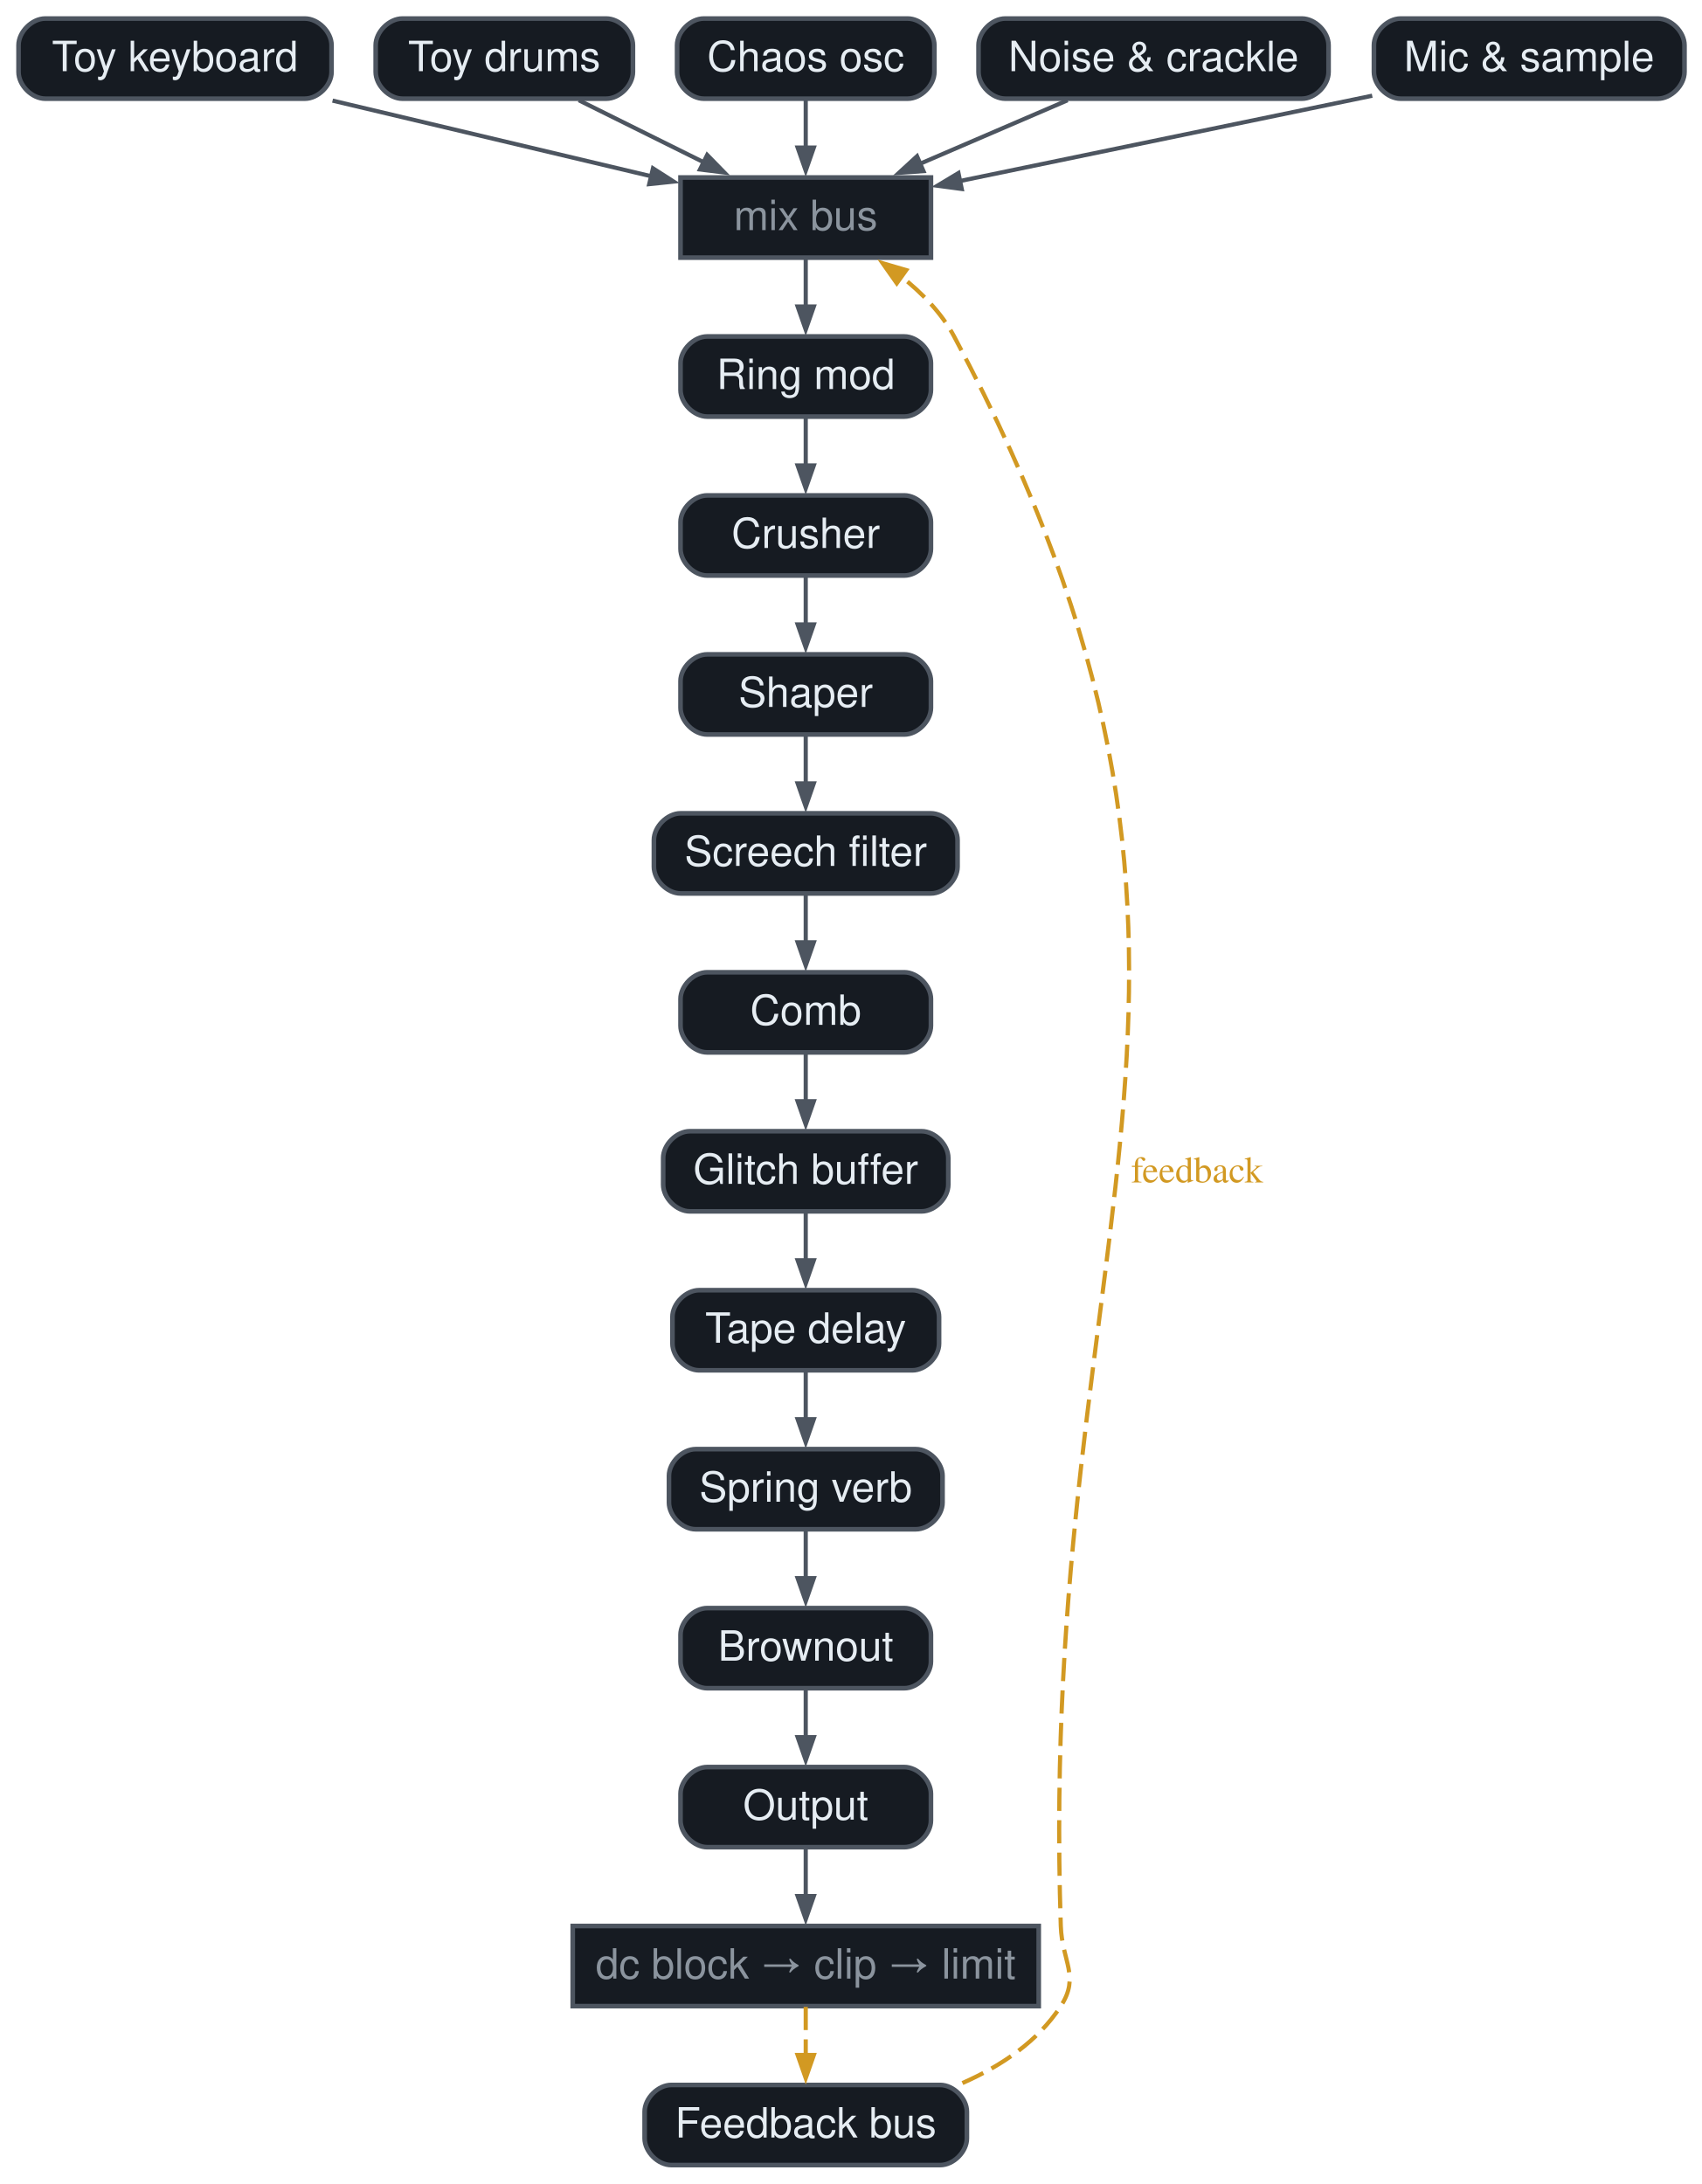
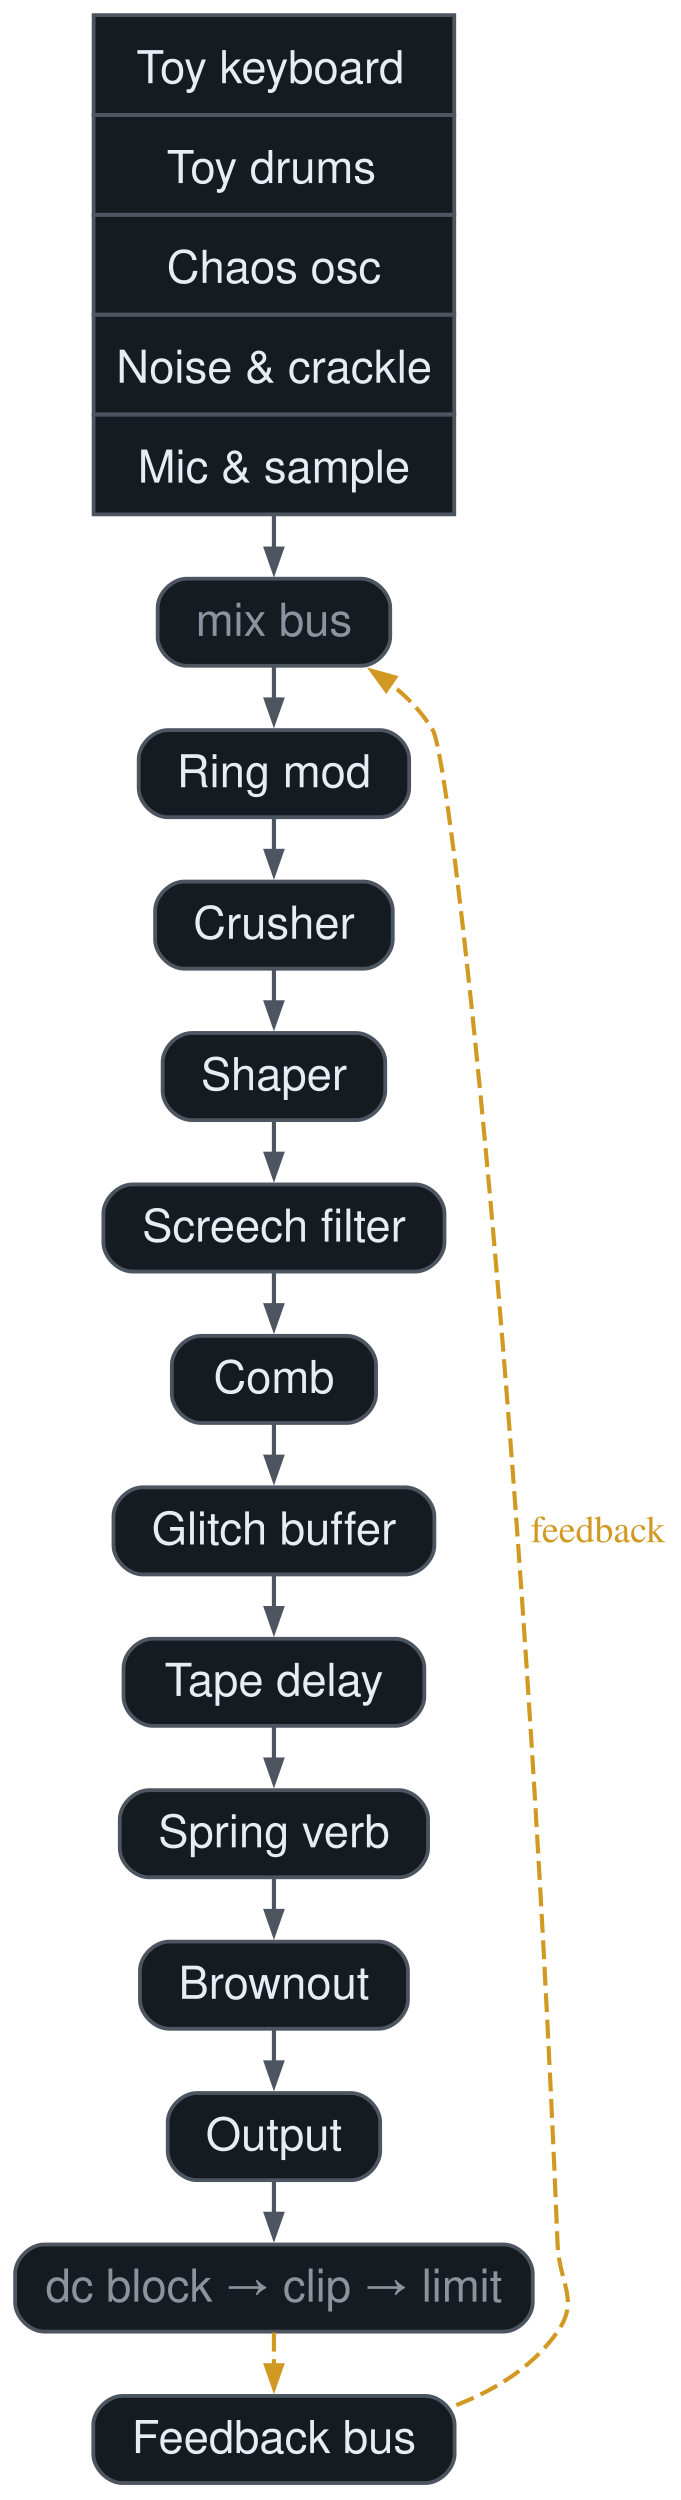
- <svg xmlns="http://www.w3.org/2000/svg" xmlns:xlink="http://www.w3.org/1999/xlink" width="367pt" height="471pt" viewBox="0.00 0.00 367.00 471.00">
-   <g id="graph0" class="graph" transform="scale(1 1) rotate(0) translate(4 466.92)">
+ <svg xmlns="http://www.w3.org/2000/svg" xmlns:xlink="http://www.w3.org/1999/xlink" width="180pt" height="661pt" viewBox="0.00 0.00 180.00 661.00">
+   <g id="graph0" class="graph" transform="scale(1 1) rotate(0) translate(4 656.52)">
    <g id="node1" class="node">
-       <g id="a_node1">
+       <path fill="#161b22" stroke="none" d="M104.11,-652.52C104.11,-652.52 32.75,-652.52 32.75,-652.52 26.75,-652.52 20.75,-646.52 20.75,-640.52 20.75,-640.52 20.75,-532.52 20.75,-532.52 20.75,-526.52 26.75,-520.52 32.75,-520.52 32.75,-520.52 104.11,-520.52 104.11,-520.52 110.11,-520.52 116.11,-526.52 116.11,-532.52 116.11,-532.52 116.11,-640.52 116.11,-640.52 116.11,-646.52 110.11,-652.52 104.11,-652.52" />
+       <polygon fill="#161b22" stroke="none" points="20.75,-520.52 20.75,-652.52 116.11,-652.52 116.11,-520.52 20.75,-520.52" />
+       <g id="a_node1_5">
        <a xlink:href="#group-Toy-keyboard" xlink:title="Toy keyboard">
-           <path fill="#161b22" stroke="#4d5560" d="M61.73,-462.92C61.73,-462.92 5.76,-462.92 5.76,-462.92 2.88,-462.92 0,-460.04 0,-457.16 0,-457.16 0,-451.4 0,-451.4 0,-448.52 2.88,-445.64 5.76,-445.64 5.76,-445.64 61.73,-445.64 61.73,-445.64 64.61,-445.64 67.49,-448.52 67.49,-451.4 67.49,-451.4 67.49,-457.16 67.49,-457.16 67.49,-460.04 64.61,-462.92 61.73,-462.92" />
-           <text xml:space="preserve" text-anchor="middle" x="33.74" y="-451.58" font-family="Helvetica,sans-Serif" font-size="9.00" fill="#e6edf3">Toy keyboard</text>
+           <polygon fill="none" stroke="#4d5560" points="20.75,-626.12 20.75,-652.52 116.11,-652.52 116.11,-626.12 20.75,-626.12" />
+           <text xml:space="preserve" text-anchor="start" x="32.08" y="-634.52" font-family="Helvetica,sans-Serif" font-size="12.00" fill="#e6edf3">Toy keyboard</text>
+         </a>
+       </g>
+       <g id="a_node1_6">
+         <a xlink:href="#group-Toy-drums" xlink:title="Toy drums">
+           <polygon fill="none" stroke="#4d5560" points="20.75,-599.72 20.75,-626.12 116.11,-626.12 116.11,-599.72 20.75,-599.72" />
+           <text xml:space="preserve" text-anchor="start" x="40.09" y="-608.12" font-family="Helvetica,sans-Serif" font-size="12.00" fill="#e6edf3">Toy drums</text>
+         </a>
+       </g>
+       <g id="a_node1_7">
+         <a xlink:href="#group-Chaos-osc" xlink:title="Chaos osc">
+           <polygon fill="none" stroke="#4d5560" points="20.75,-573.32 20.75,-599.72 116.11,-599.72 116.11,-573.32 20.75,-573.32" />
+           <text xml:space="preserve" text-anchor="start" x="40.08" y="-581.72" font-family="Helvetica,sans-Serif" font-size="12.00" fill="#e6edf3">Chaos osc</text>
+         </a>
+       </g>
+       <g id="a_node1_8">
+         <a xlink:href="#group-Noise-crackle" xlink:title="Noise &amp; crackle">
+           <polygon fill="none" stroke="#4d5560" points="20.75,-546.92 20.75,-573.32 116.11,-573.32 116.11,-546.92 20.75,-546.92" />
+           <text xml:space="preserve" text-anchor="start" x="26.75" y="-555.32" font-family="Helvetica,sans-Serif" font-size="12.00" fill="#e6edf3">Noise &amp; crackle</text>
+         </a>
+       </g>
+       <g id="a_node1_9">
+         <a xlink:href="#group-Mic-sample" xlink:title="Mic &amp; sample">
+           <polygon fill="none" stroke="#4d5560" points="20.75,-520.52 20.75,-546.92 116.11,-546.92 116.11,-520.52 20.75,-520.52" />
+           <text xml:space="preserve" text-anchor="start" x="32.42" y="-528.92" font-family="Helvetica,sans-Serif" font-size="12.00" fill="#e6edf3">Mic &amp; sample</text>
        </a>
      </g>
    </g>
-     <g id="node6" class="node">
-       <polygon fill="#161b22" stroke="#4d5560" points="196.74,-428.64 142.74,-428.64 142.74,-411.36 196.74,-411.36 196.74,-428.64" />
-       <text xml:space="preserve" text-anchor="middle" x="169.74" y="-417.3" font-family="Helvetica,sans-Serif" font-size="9.00" fill="#8b949e">mix bus</text>
+     <g id="node2" class="node">
+       <path fill="#161b22" stroke="#4d5560" d="M91.5,-503.52C91.5,-503.52 45.36,-503.52 45.36,-503.52 41.52,-503.52 37.68,-499.68 37.68,-495.84 37.68,-495.84 37.68,-488.16 37.68,-488.16 37.68,-484.32 41.52,-480.48 45.36,-480.48 45.36,-480.48 91.5,-480.48 91.5,-480.48 95.34,-480.48 99.18,-484.32 99.18,-488.16 99.18,-488.16 99.18,-495.84 99.18,-495.84 99.18,-499.68 95.34,-503.52 91.5,-503.52" />
+       <text xml:space="preserve" text-anchor="middle" x="68.43" y="-488.4" font-family="Helvetica,sans-Serif" font-size="12.00" fill="#8b949e">mix bus</text>
    </g>
    <g id="edge1" class="edge">
-       <path fill="none" stroke="#4d5560" stroke-width="0.9" d="M67.71,-445.22C88.76,-440.22 115.68,-433.83 136.58,-428.87" />
-       <polygon fill="#4d5560" stroke="#4d5560" stroke-width="0.9" points="136.8,-430.62 141.26,-427.76 135.99,-427.21 136.8,-430.62" />
+       <path fill="none" stroke="#4d5560" stroke-width="1.1" d="M68.43,-520.76C68.43,-517.44 68.43,-514.27 68.43,-511.34" />
+       <polygon fill="#4d5560" stroke="#4d5560" stroke-width="1.1" points="70.53,-511.46 68.43,-505.46 66.33,-511.46 70.53,-511.46" />
    </g>
-     <g id="node2" class="node">
-       <g id="a_node2">
-         <a xlink:href="#group-Toy-drums" xlink:title="Toy drums">
-           <path fill="#161b22" stroke="#4d5560" d="M126.72,-462.92C126.72,-462.92 82.77,-462.92 82.77,-462.92 79.89,-462.92 77.01,-460.04 77.01,-457.16 77.01,-457.16 77.01,-451.4 77.01,-451.4 77.01,-448.52 79.89,-445.64 82.77,-445.64 82.77,-445.64 126.72,-445.64 126.72,-445.64 129.6,-445.64 132.48,-448.52 132.48,-451.4 132.48,-451.4 132.48,-457.16 132.48,-457.16 132.48,-460.04 129.6,-462.92 126.72,-462.92" />
-           <text xml:space="preserve" text-anchor="middle" x="104.74" y="-451.58" font-family="Helvetica,sans-Serif" font-size="9.00" fill="#e6edf3">Toy drums</text>
+     <g id="node3" class="node">
+       <g id="a_node3">
+         <a xlink:href="#group-Ring-mod" xlink:title="Ring mod">
+           <path fill="#161b22" stroke="#4d5560" d="M96.51,-463.48C96.51,-463.48 40.35,-463.48 40.35,-463.48 36.51,-463.48 32.67,-459.64 32.67,-455.8 32.67,-455.8 32.67,-448.12 32.67,-448.12 32.67,-444.28 36.51,-440.44 40.35,-440.44 40.35,-440.44 96.51,-440.44 96.51,-440.44 100.35,-440.44 104.19,-444.28 104.19,-448.12 104.19,-448.12 104.19,-455.8 104.19,-455.8 104.19,-459.64 100.35,-463.48 96.51,-463.48" />
+           <text xml:space="preserve" text-anchor="middle" x="68.43" y="-448.36" font-family="Helvetica,sans-Serif" font-size="12.00" fill="#e6edf3">Ring mod</text>
        </a>
      </g>
    </g>
    <g id="edge2" class="edge">
-       <path fill="none" stroke="#4d5560" stroke-width="0.9" d="M120.81,-445.3C128.95,-441.26 138.96,-436.29 147.8,-431.9" />
-       <polygon fill="#4d5560" stroke="#4d5560" stroke-width="0.9" points="148.49,-433.51 152.19,-429.72 146.93,-430.37 148.49,-433.51" />
+       <path fill="none" stroke="#4d5560" stroke-width="1.1" d="M68.43,-480.2C68.43,-477.49 68.43,-474.51 68.43,-471.54" />
+       <polygon fill="#4d5560" stroke="#4d5560" stroke-width="1.1" points="70.53,-471.58 68.43,-465.58 66.33,-471.58 70.53,-471.58" />
    </g>
-     <g id="node3" class="node">
-       <g id="a_node3">
-         <a xlink:href="#group-Chaos-osc" xlink:title="Chaos osc">
-           <path fill="#161b22" stroke="#4d5560" d="M191.72,-462.92C191.72,-462.92 147.76,-462.92 147.76,-462.92 144.88,-462.92 142,-460.04 142,-457.16 142,-457.16 142,-451.4 142,-451.4 142,-448.52 144.88,-445.64 147.76,-445.64 147.76,-445.64 191.72,-445.64 191.72,-445.64 194.6,-445.64 197.48,-448.52 197.48,-451.4 197.48,-451.4 197.48,-457.16 197.48,-457.16 197.48,-460.04 194.6,-462.92 191.72,-462.92" />
-           <text xml:space="preserve" text-anchor="middle" x="169.74" y="-451.58" font-family="Helvetica,sans-Serif" font-size="9.00" fill="#e6edf3">Chaos osc</text>
+     <g id="node4" class="node">
+       <g id="a_node4">
+         <a xlink:href="#group-Crusher" xlink:title="Crusher">
+           <path fill="#161b22" stroke="#4d5560" d="M92.17,-423.44C92.17,-423.44 44.69,-423.44 44.69,-423.44 40.85,-423.44 37.01,-419.6 37.01,-415.76 37.01,-415.76 37.01,-408.08 37.01,-408.08 37.01,-404.24 40.85,-400.4 44.69,-400.4 44.69,-400.4 92.17,-400.4 92.17,-400.4 96.01,-400.4 99.85,-404.24 99.85,-408.08 99.85,-408.08 99.85,-415.76 99.85,-415.76 99.85,-419.6 96.01,-423.44 92.17,-423.44" />
+           <text xml:space="preserve" text-anchor="middle" x="68.43" y="-408.32" font-family="Helvetica,sans-Serif" font-size="12.00" fill="#e6edf3">Crusher</text>
        </a>
      </g>
    </g>
    <g id="edge3" class="edge">
-       <path fill="none" stroke="#4d5560" stroke-width="0.9" d="M169.74,-445.47C169.74,-442.29 169.74,-438.53 169.74,-434.92" />
-       <polygon fill="#4d5560" stroke="#4d5560" stroke-width="0.9" points="171.49,-435.1 169.74,-430.1 167.99,-435.1 171.49,-435.1" />
+       <path fill="none" stroke="#4d5560" stroke-width="1.1" d="M68.43,-440.16C68.43,-437.45 68.43,-434.47 68.43,-431.5" />
+       <polygon fill="#4d5560" stroke="#4d5560" stroke-width="1.1" points="70.53,-431.54 68.43,-425.54 66.33,-431.54 70.53,-431.54" />
    </g>
-     <g id="node4" class="node">
-       <g id="a_node4">
-         <a xlink:href="#group-Noise-crackle" xlink:title="Noise &amp; crackle">
-           <path fill="#161b22" stroke="#4d5560" d="M276.72,-462.92C276.72,-462.92 212.76,-462.92 212.76,-462.92 209.88,-462.92 207,-460.04 207,-457.16 207,-457.16 207,-451.4 207,-451.4 207,-448.52 209.88,-445.64 212.76,-445.64 212.76,-445.64 276.72,-445.64 276.72,-445.64 279.6,-445.64 282.48,-448.52 282.48,-451.4 282.48,-451.4 282.48,-457.16 282.48,-457.16 282.48,-460.04 279.6,-462.92 276.72,-462.92" />
-           <text xml:space="preserve" text-anchor="middle" x="244.74" y="-451.58" font-family="Helvetica,sans-Serif" font-size="9.00" fill="#e6edf3">Noise &amp; crackle</text>
+     <g id="node5" class="node">
+       <g id="a_node5">
+         <a xlink:href="#group-Shaper" xlink:title="Shaper">
+           <path fill="#161b22" stroke="#4d5560" d="M90.18,-383.4C90.18,-383.4 46.68,-383.4 46.68,-383.4 42.84,-383.4 39,-379.56 39,-375.72 39,-375.72 39,-368.04 39,-368.04 39,-364.2 42.84,-360.36 46.68,-360.36 46.68,-360.36 90.18,-360.36 90.18,-360.36 94.02,-360.36 97.86,-364.2 97.86,-368.04 97.86,-368.04 97.86,-375.72 97.86,-375.72 97.86,-379.56 94.02,-383.4 90.18,-383.4" />
+           <text xml:space="preserve" text-anchor="middle" x="68.43" y="-368.28" font-family="Helvetica,sans-Serif" font-size="12.00" fill="#e6edf3">Shaper</text>
        </a>
      </g>
    </g>
    <g id="edge4" class="edge">
-       <path fill="none" stroke="#4d5560" stroke-width="0.9" d="M226.2,-445.3C216.54,-441.14 204.6,-436 194.19,-431.52" />
-       <polygon fill="#4d5560" stroke="#4d5560" stroke-width="0.9" points="195.13,-430.02 189.84,-429.65 193.74,-433.23 195.13,-430.02" />
+       <path fill="none" stroke="#4d5560" stroke-width="1.1" d="M68.43,-400.12C68.43,-397.41 68.43,-394.43 68.43,-391.46" />
+       <polygon fill="#4d5560" stroke="#4d5560" stroke-width="1.1" points="70.53,-391.5 68.43,-385.5 66.33,-391.5 70.53,-391.5" />
    </g>
-     <g id="node5" class="node">
-       <g id="a_node5">
-         <a xlink:href="#group-Mic-sample" xlink:title="Mic &amp; sample">
-           <path fill="#161b22" stroke="#4d5560" d="M353.47,-462.92C353.47,-462.92 298.02,-462.92 298.02,-462.92 295.14,-462.92 292.26,-460.04 292.26,-457.16 292.26,-457.16 292.26,-451.4 292.26,-451.4 292.26,-448.52 295.14,-445.64 298.02,-445.64 298.02,-445.64 353.47,-445.64 353.47,-445.64 356.35,-445.64 359.23,-448.52 359.23,-451.4 359.23,-451.4 359.23,-457.16 359.23,-457.16 359.23,-460.04 356.35,-462.92 353.47,-462.92" />
-           <text xml:space="preserve" text-anchor="middle" x="325.74" y="-451.58" font-family="Helvetica,sans-Serif" font-size="9.00" fill="#e6edf3">Mic &amp; sample</text>
+     <g id="node6" class="node">
+       <g id="a_node6">
+         <a xlink:href="#group-Screech-filter" xlink:title="Screech filter">
+           <path fill="#161b22" stroke="#4d5560" d="M105.84,-343.36C105.84,-343.36 31.01,-343.36 31.01,-343.36 27.17,-343.36 23.33,-339.52 23.33,-335.68 23.33,-335.68 23.33,-328 23.33,-328 23.33,-324.16 27.17,-320.32 31.01,-320.32 31.01,-320.32 105.84,-320.32 105.84,-320.32 109.68,-320.32 113.52,-324.16 113.52,-328 113.52,-328 113.52,-335.68 113.52,-335.68 113.52,-339.52 109.68,-343.36 105.84,-343.36" />
+           <text xml:space="preserve" text-anchor="middle" x="68.43" y="-328.24" font-family="Helvetica,sans-Serif" font-size="12.00" fill="#e6edf3">Screech filter</text>
        </a>
      </g>
    </g>
    <g id="edge5" class="edge">
-       <path fill="none" stroke="#4d5560" stroke-width="0.9" d="M291.89,-446.28C265.51,-440.82 229.08,-433.28 202.88,-427.86" />
-       <polygon fill="#4d5560" stroke="#4d5560" stroke-width="0.9" points="203.38,-426.17 198.13,-426.87 202.67,-429.6 203.38,-426.17" />
+       <path fill="none" stroke="#4d5560" stroke-width="1.1" d="M68.43,-360.08C68.43,-357.37 68.43,-354.39 68.43,-351.42" />
+       <polygon fill="#4d5560" stroke="#4d5560" stroke-width="1.1" points="70.53,-351.46 68.43,-345.46 66.33,-351.46 70.53,-351.46" />
    </g>
    <g id="node7" class="node">
      <g id="a_node7">
-         <a xlink:href="#group-Ring-mod" xlink:title="Ring mod">
-           <path fill="#161b22" stroke="#4d5560" d="M190.98,-394.36C190.98,-394.36 148.5,-394.36 148.5,-394.36 145.62,-394.36 142.74,-391.48 142.74,-388.6 142.74,-388.6 142.74,-382.84 142.74,-382.84 142.74,-379.96 145.62,-377.08 148.5,-377.08 148.5,-377.08 190.98,-377.08 190.98,-377.08 193.86,-377.08 196.74,-379.96 196.74,-382.84 196.74,-382.84 196.74,-388.6 196.74,-388.6 196.74,-391.48 193.86,-394.36 190.98,-394.36" />
-           <text xml:space="preserve" text-anchor="middle" x="169.74" y="-383.02" font-family="Helvetica,sans-Serif" font-size="9.00" fill="#e6edf3">Ring mod</text>
+         <a xlink:href="#group-Comb" xlink:title="Comb">
+           <path fill="#161b22" stroke="#4d5560" d="M87.75,-303.32C87.75,-303.32 49.11,-303.32 49.11,-303.32 45.27,-303.32 41.43,-299.48 41.43,-295.64 41.43,-295.64 41.43,-287.96 41.43,-287.96 41.43,-284.12 45.27,-280.28 49.11,-280.28 49.11,-280.28 87.75,-280.28 87.75,-280.28 91.59,-280.28 95.43,-284.12 95.43,-287.96 95.43,-287.96 95.43,-295.64 95.43,-295.64 95.43,-299.48 91.59,-303.32 87.75,-303.32" />
+           <text xml:space="preserve" text-anchor="middle" x="68.43" y="-288.2" font-family="Helvetica,sans-Serif" font-size="12.00" fill="#e6edf3">Comb</text>
        </a>
      </g>
    </g>
    <g id="edge6" class="edge">
-       <path fill="none" stroke="#4d5560" stroke-width="0.9" d="M169.74,-411.19C169.74,-408.01 169.74,-404.25 169.74,-400.64" />
-       <polygon fill="#4d5560" stroke="#4d5560" stroke-width="0.9" points="171.49,-400.82 169.74,-395.82 167.99,-400.82 171.49,-400.82" />
+       <path fill="none" stroke="#4d5560" stroke-width="1.1" d="M68.43,-320.04C68.43,-317.33 68.43,-314.35 68.43,-311.38" />
+       <polygon fill="#4d5560" stroke="#4d5560" stroke-width="1.1" points="70.53,-311.42 68.43,-305.42 66.33,-311.42 70.53,-311.42" />
    </g>
    <g id="node8" class="node">
      <g id="a_node8">
-         <a xlink:href="#group-Crusher" xlink:title="Crusher">
-           <path fill="#161b22" stroke="#4d5560" d="M190.98,-360.08C190.98,-360.08 148.5,-360.08 148.5,-360.08 145.62,-360.08 142.74,-357.2 142.74,-354.32 142.74,-354.32 142.74,-348.56 142.74,-348.56 142.74,-345.68 145.62,-342.8 148.5,-342.8 148.5,-342.8 190.98,-342.8 190.98,-342.8 193.86,-342.8 196.74,-345.68 196.74,-348.56 196.74,-348.56 196.74,-354.32 196.74,-354.32 196.74,-357.2 193.86,-360.08 190.98,-360.08" />
-           <text xml:space="preserve" text-anchor="middle" x="169.74" y="-348.74" font-family="Helvetica,sans-Serif" font-size="9.00" fill="#e6edf3">Crusher</text>
+         <a xlink:href="#group-Glitch-buffer" xlink:title="Glitch buffer">
+           <path fill="#161b22" stroke="#4d5560" d="M103.17,-263.28C103.17,-263.28 33.68,-263.28 33.68,-263.28 29.84,-263.28 26,-259.44 26,-255.6 26,-255.6 26,-247.92 26,-247.92 26,-244.08 29.84,-240.24 33.68,-240.24 33.68,-240.24 103.17,-240.24 103.17,-240.24 107.01,-240.24 110.85,-244.08 110.85,-247.92 110.85,-247.92 110.85,-255.6 110.85,-255.6 110.85,-259.44 107.01,-263.28 103.17,-263.28" />
+           <text xml:space="preserve" text-anchor="middle" x="68.43" y="-248.16" font-family="Helvetica,sans-Serif" font-size="12.00" fill="#e6edf3">Glitch buffer</text>
        </a>
      </g>
    </g>
    <g id="edge7" class="edge">
-       <path fill="none" stroke="#4d5560" stroke-width="0.9" d="M169.74,-376.91C169.74,-373.73 169.74,-369.97 169.74,-366.36" />
-       <polygon fill="#4d5560" stroke="#4d5560" stroke-width="0.9" points="171.49,-366.54 169.74,-361.54 167.99,-366.54 171.49,-366.54" />
+       <path fill="none" stroke="#4d5560" stroke-width="1.1" d="M68.43,-280C68.43,-277.29 68.43,-274.31 68.43,-271.34" />
+       <polygon fill="#4d5560" stroke="#4d5560" stroke-width="1.1" points="70.53,-271.38 68.43,-265.38 66.33,-271.38 70.53,-271.38" />
    </g>
    <g id="node9" class="node">
      <g id="a_node9">
-         <a xlink:href="#group-Shaper" xlink:title="Shaper">
-           <path fill="#161b22" stroke="#4d5560" d="M190.98,-325.8C190.98,-325.8 148.5,-325.8 148.5,-325.8 145.62,-325.8 142.74,-322.92 142.74,-320.04 142.74,-320.04 142.74,-314.28 142.74,-314.28 142.74,-311.4 145.62,-308.52 148.5,-308.52 148.5,-308.52 190.98,-308.52 190.98,-308.52 193.86,-308.52 196.74,-311.4 196.74,-314.28 196.74,-314.28 196.74,-320.04 196.74,-320.04 196.74,-322.92 193.86,-325.8 190.98,-325.8" />
-           <text xml:space="preserve" text-anchor="middle" x="169.74" y="-314.46" font-family="Helvetica,sans-Serif" font-size="9.00" fill="#e6edf3">Shaper</text>
+         <a xlink:href="#group-Tape-delay" xlink:title="Tape delay">
+           <path fill="#161b22" stroke="#4d5560" d="M100.51,-223.24C100.51,-223.24 36.34,-223.24 36.34,-223.24 32.5,-223.24 28.66,-219.4 28.66,-215.56 28.66,-215.56 28.66,-207.88 28.66,-207.88 28.66,-204.04 32.5,-200.2 36.34,-200.2 36.34,-200.2 100.51,-200.2 100.51,-200.2 104.35,-200.2 108.19,-204.04 108.19,-207.88 108.19,-207.88 108.19,-215.56 108.19,-215.56 108.19,-219.4 104.35,-223.24 100.51,-223.24" />
+           <text xml:space="preserve" text-anchor="middle" x="68.43" y="-208.12" font-family="Helvetica,sans-Serif" font-size="12.00" fill="#e6edf3">Tape delay</text>
        </a>
      </g>
    </g>
    <g id="edge8" class="edge">
-       <path fill="none" stroke="#4d5560" stroke-width="0.9" d="M169.74,-342.63C169.74,-339.45 169.74,-335.69 169.74,-332.08" />
-       <polygon fill="#4d5560" stroke="#4d5560" stroke-width="0.9" points="171.49,-332.26 169.74,-327.26 167.99,-332.26 171.49,-332.26" />
+       <path fill="none" stroke="#4d5560" stroke-width="1.1" d="M68.43,-239.96C68.43,-237.25 68.43,-234.27 68.43,-231.3" />
+       <polygon fill="#4d5560" stroke="#4d5560" stroke-width="1.1" points="70.53,-231.34 68.43,-225.34 66.33,-231.34 70.53,-231.34" />
    </g>
    <g id="node10" class="node">
      <g id="a_node10">
-         <a xlink:href="#group-Screech-filter" xlink:title="Screech filter">
-           <path fill="#161b22" stroke="#4d5560" d="M196.72,-291.52C196.72,-291.52 142.76,-291.52 142.76,-291.52 139.88,-291.52 137,-288.64 137,-285.76 137,-285.76 137,-280 137,-280 137,-277.12 139.88,-274.24 142.76,-274.24 142.76,-274.24 196.72,-274.24 196.72,-274.24 199.6,-274.24 202.48,-277.12 202.48,-280 202.48,-280 202.48,-285.76 202.48,-285.76 202.48,-288.64 199.6,-291.52 196.72,-291.52" />
-           <text xml:space="preserve" text-anchor="middle" x="169.74" y="-280.18" font-family="Helvetica,sans-Serif" font-size="9.00" fill="#e6edf3">Screech filter</text>
+         <a xlink:href="#group-Spring-verb" xlink:title="Spring verb">
+           <path fill="#161b22" stroke="#4d5560" d="M101.51,-183.2C101.51,-183.2 35.35,-183.2 35.35,-183.2 31.51,-183.2 27.67,-179.36 27.67,-175.52 27.67,-175.52 27.67,-167.84 27.67,-167.84 27.67,-164 31.51,-160.16 35.35,-160.16 35.35,-160.16 101.51,-160.16 101.51,-160.16 105.35,-160.16 109.19,-164 109.19,-167.84 109.19,-167.84 109.19,-175.52 109.19,-175.52 109.19,-179.36 105.35,-183.2 101.51,-183.2" />
+           <text xml:space="preserve" text-anchor="middle" x="68.43" y="-168.08" font-family="Helvetica,sans-Serif" font-size="12.00" fill="#e6edf3">Spring verb</text>
        </a>
      </g>
    </g>
    <g id="edge9" class="edge">
-       <path fill="none" stroke="#4d5560" stroke-width="0.9" d="M169.74,-308.35C169.74,-305.17 169.74,-301.41 169.74,-297.8" />
-       <polygon fill="#4d5560" stroke="#4d5560" stroke-width="0.9" points="171.49,-297.98 169.74,-292.98 167.99,-297.98 171.49,-297.98" />
+       <path fill="none" stroke="#4d5560" stroke-width="1.1" d="M68.43,-199.92C68.43,-197.21 68.43,-194.23 68.43,-191.26" />
+       <polygon fill="#4d5560" stroke="#4d5560" stroke-width="1.1" points="70.53,-191.3 68.43,-185.3 66.33,-191.3 70.53,-191.3" />
    </g>
    <g id="node11" class="node">
      <g id="a_node11">
-         <a xlink:href="#group-Comb" xlink:title="Comb">
-           <path fill="#161b22" stroke="#4d5560" d="M190.98,-257.24C190.98,-257.24 148.5,-257.24 148.5,-257.24 145.62,-257.24 142.74,-254.36 142.74,-251.48 142.74,-251.48 142.74,-245.72 142.74,-245.72 142.74,-242.84 145.62,-239.96 148.5,-239.96 148.5,-239.96 190.98,-239.96 190.98,-239.96 193.86,-239.96 196.74,-242.84 196.74,-245.72 196.74,-245.72 196.74,-251.48 196.74,-251.48 196.74,-254.36 193.86,-257.24 190.98,-257.24" />
-           <text xml:space="preserve" text-anchor="middle" x="169.74" y="-245.9" font-family="Helvetica,sans-Serif" font-size="9.00" fill="#e6edf3">Comb</text>
+         <a xlink:href="#group-Brownout" xlink:title="Brownout">
+           <path fill="#161b22" stroke="#4d5560" d="M96.18,-143.16C96.18,-143.16 40.68,-143.16 40.68,-143.16 36.84,-143.16 33,-139.32 33,-135.48 33,-135.48 33,-127.8 33,-127.8 33,-123.96 36.84,-120.12 40.68,-120.12 40.68,-120.12 96.18,-120.12 96.18,-120.12 100.02,-120.12 103.86,-123.96 103.86,-127.8 103.86,-127.8 103.86,-135.48 103.86,-135.48 103.86,-139.32 100.02,-143.16 96.18,-143.16" />
+           <text xml:space="preserve" text-anchor="middle" x="68.43" y="-128.04" font-family="Helvetica,sans-Serif" font-size="12.00" fill="#e6edf3">Brownout</text>
        </a>
      </g>
    </g>
    <g id="edge10" class="edge">
-       <path fill="none" stroke="#4d5560" stroke-width="0.9" d="M169.74,-274.07C169.74,-270.89 169.74,-267.13 169.74,-263.52" />
-       <polygon fill="#4d5560" stroke="#4d5560" stroke-width="0.9" points="171.49,-263.7 169.74,-258.7 167.99,-263.7 171.49,-263.7" />
+       <path fill="none" stroke="#4d5560" stroke-width="1.1" d="M68.43,-159.88C68.43,-157.17 68.43,-154.19 68.43,-151.22" />
+       <polygon fill="#4d5560" stroke="#4d5560" stroke-width="1.1" points="70.53,-151.26 68.43,-145.26 66.33,-151.26 70.53,-151.26" />
    </g>
    <g id="node12" class="node">
      <g id="a_node12">
-         <a xlink:href="#group-Glitch-buffer" xlink:title="Glitch buffer">
-           <path fill="#161b22" stroke="#4d5560" d="M194.72,-222.96C194.72,-222.96 144.76,-222.96 144.76,-222.96 141.88,-222.96 139,-220.08 139,-217.2 139,-217.2 139,-211.44 139,-211.44 139,-208.56 141.88,-205.68 144.76,-205.68 144.76,-205.68 194.72,-205.68 194.72,-205.68 197.6,-205.68 200.48,-208.56 200.48,-211.44 200.48,-211.44 200.48,-217.2 200.48,-217.2 200.48,-220.08 197.6,-222.96 194.72,-222.96" />
-           <text xml:space="preserve" text-anchor="middle" x="169.74" y="-211.62" font-family="Helvetica,sans-Serif" font-size="9.00" fill="#e6edf3">Glitch buffer</text>
+         <a xlink:href="#group-Output" xlink:title="Output">
+           <path fill="#161b22" stroke="#4d5560" d="M88.84,-103.12C88.84,-103.12 48.02,-103.12 48.02,-103.12 44.18,-103.12 40.34,-99.28 40.34,-95.44 40.34,-95.44 40.34,-87.76 40.34,-87.76 40.34,-83.92 44.18,-80.08 48.02,-80.08 48.02,-80.08 88.84,-80.08 88.84,-80.08 92.68,-80.08 96.52,-83.92 96.52,-87.76 96.52,-87.76 96.52,-95.44 96.52,-95.44 96.52,-99.28 92.68,-103.12 88.84,-103.12" />
+           <text xml:space="preserve" text-anchor="middle" x="68.43" y="-88" font-family="Helvetica,sans-Serif" font-size="12.00" fill="#e6edf3">Output</text>
        </a>
      </g>
    </g>
    <g id="edge11" class="edge">
-       <path fill="none" stroke="#4d5560" stroke-width="0.9" d="M169.74,-239.79C169.74,-236.61 169.74,-232.85 169.74,-229.24" />
-       <polygon fill="#4d5560" stroke="#4d5560" stroke-width="0.9" points="171.49,-229.42 169.74,-224.42 167.99,-229.42 171.49,-229.42" />
+       <path fill="none" stroke="#4d5560" stroke-width="1.1" d="M68.43,-119.84C68.43,-117.13 68.43,-114.15 68.43,-111.18" />
+       <polygon fill="#4d5560" stroke="#4d5560" stroke-width="1.1" points="70.53,-111.22 68.43,-105.22 66.33,-111.22 70.53,-111.22" />
    </g>
    <g id="node13" class="node">
-       <g id="a_node13">
-         <a xlink:href="#group-Tape-delay" xlink:title="Tape delay">
-           <path fill="#161b22" stroke="#4d5560" d="M192.73,-188.68C192.73,-188.68 146.76,-188.68 146.76,-188.68 143.88,-188.68 141,-185.8 141,-182.92 141,-182.92 141,-177.16 141,-177.16 141,-174.28 143.88,-171.4 146.76,-171.4 146.76,-171.4 192.73,-171.4 192.73,-171.4 195.61,-171.4 198.49,-174.28 198.49,-177.16 198.49,-177.16 198.49,-182.92 198.49,-182.92 198.49,-185.8 195.61,-188.68 192.73,-188.68" />
-           <text xml:space="preserve" text-anchor="middle" x="169.74" y="-177.34" font-family="Helvetica,sans-Serif" font-size="9.00" fill="#e6edf3">Tape delay</text>
-         </a>
-       </g>
+       <path fill="#161b22" stroke="#4d5560" d="M129.18,-63.08C129.18,-63.08 7.68,-63.08 7.68,-63.08 3.84,-63.08 0,-59.24 0,-55.4 0,-55.4 0,-47.72 0,-47.72 0,-43.88 3.84,-40.04 7.68,-40.04 7.68,-40.04 129.18,-40.04 129.18,-40.04 133.02,-40.04 136.86,-43.88 136.86,-47.72 136.86,-47.72 136.86,-55.4 136.86,-55.4 136.86,-59.24 133.02,-63.08 129.18,-63.08" />
+       <text xml:space="preserve" text-anchor="middle" x="68.43" y="-47.96" font-family="Helvetica,sans-Serif" font-size="12.00" fill="#8b949e">dc block → clip → limit</text>
    </g>
    <g id="edge12" class="edge">
-       <path fill="none" stroke="#4d5560" stroke-width="0.9" d="M169.74,-205.51C169.74,-202.33 169.74,-198.57 169.74,-194.96" />
-       <polygon fill="#4d5560" stroke="#4d5560" stroke-width="0.9" points="171.49,-195.14 169.74,-190.14 167.99,-195.14 171.49,-195.14" />
+       <path fill="none" stroke="#4d5560" stroke-width="1.1" d="M68.43,-79.8C68.43,-77.09 68.43,-74.11 68.43,-71.14" />
+       <polygon fill="#4d5560" stroke="#4d5560" stroke-width="1.1" points="70.53,-71.18 68.43,-65.18 66.33,-71.18 70.53,-71.18" />
    </g>
    <g id="node14" class="node">
      <g id="a_node14">
-         <a xlink:href="#group-Spring-verb" xlink:title="Spring verb">
-           <path fill="#161b22" stroke="#4d5560" d="M193.48,-154.4C193.48,-154.4 146.01,-154.4 146.01,-154.4 143.13,-154.4 140.25,-151.52 140.25,-148.64 140.25,-148.64 140.25,-142.88 140.25,-142.88 140.25,-140 143.13,-137.12 146.01,-137.12 146.01,-137.12 193.48,-137.12 193.48,-137.12 196.36,-137.12 199.24,-140 199.24,-142.88 199.24,-142.88 199.24,-148.64 199.24,-148.64 199.24,-151.52 196.36,-154.4 193.48,-154.4" />
-           <text xml:space="preserve" text-anchor="middle" x="169.74" y="-143.06" font-family="Helvetica,sans-Serif" font-size="9.00" fill="#e6edf3">Spring verb</text>
+         <a xlink:href="#group-Feedback-bus" xlink:title="Feedback bus">
+           <path fill="#161b22" stroke="#4d5560" d="M108.52,-23.04C108.52,-23.04 28.34,-23.04 28.34,-23.04 24.5,-23.04 20.66,-19.2 20.66,-15.36 20.66,-15.36 20.66,-7.68 20.66,-7.68 20.66,-3.84 24.5,0 28.34,0 28.34,0 108.52,0 108.52,0 112.36,0 116.2,-3.84 116.2,-7.68 116.2,-7.68 116.2,-15.36 116.2,-15.36 116.2,-19.2 112.36,-23.04 108.52,-23.04" />
+           <text xml:space="preserve" text-anchor="middle" x="68.43" y="-7.92" font-family="Helvetica,sans-Serif" font-size="12.00" fill="#e6edf3">Feedback bus</text>
        </a>
      </g>
    </g>
    <g id="edge13" class="edge">
-       <path fill="none" stroke="#4d5560" stroke-width="0.9" d="M169.74,-171.23C169.74,-168.05 169.74,-164.29 169.74,-160.68" />
-       <polygon fill="#4d5560" stroke="#4d5560" stroke-width="0.9" points="171.49,-160.86 169.74,-155.86 167.99,-160.86 171.49,-160.86" />
-     </g>
-     <g id="node15" class="node">
-       <g id="a_node15">
-         <a xlink:href="#group-Brownout" xlink:title="Brownout">
-           <path fill="#161b22" stroke="#4d5560" d="M190.98,-120.12C190.98,-120.12 148.5,-120.12 148.5,-120.12 145.62,-120.12 142.74,-117.24 142.74,-114.36 142.74,-114.36 142.74,-108.6 142.74,-108.6 142.74,-105.72 145.62,-102.84 148.5,-102.84 148.5,-102.84 190.98,-102.84 190.98,-102.84 193.86,-102.84 196.74,-105.72 196.74,-108.6 196.74,-108.6 196.74,-114.36 196.74,-114.36 196.74,-117.24 193.86,-120.12 190.98,-120.12" />
-           <text xml:space="preserve" text-anchor="middle" x="169.74" y="-108.78" font-family="Helvetica,sans-Serif" font-size="9.00" fill="#e6edf3">Brownout</text>
-         </a>
-       </g>
+       <path fill="none" stroke="#d29922" stroke-width="1.1" stroke-dasharray="5,2" d="M68.43,-39.76C68.43,-37.05 68.43,-34.07 68.43,-31.1" />
+       <polygon fill="#d29922" stroke="#d29922" stroke-width="1.1" points="70.53,-31.14 68.43,-25.14 66.33,-31.14 70.53,-31.14" />
    </g>
    <g id="edge14" class="edge">
-       <path fill="none" stroke="#4d5560" stroke-width="0.9" d="M169.74,-136.95C169.74,-133.77 169.74,-130.01 169.74,-126.4" />
-       <polygon fill="#4d5560" stroke="#4d5560" stroke-width="0.9" points="171.49,-126.58 169.74,-121.58 167.99,-126.58 171.49,-126.58" />
-     </g>
-     <g id="node16" class="node">
-       <g id="a_node16">
-         <a xlink:href="#group-Output" xlink:title="Output">
-           <path fill="#161b22" stroke="#4d5560" d="M190.98,-85.84C190.98,-85.84 148.5,-85.84 148.5,-85.84 145.62,-85.84 142.74,-82.96 142.74,-80.08 142.74,-80.08 142.74,-74.32 142.74,-74.32 142.74,-71.44 145.62,-68.56 148.5,-68.56 148.5,-68.56 190.98,-68.56 190.98,-68.56 193.86,-68.56 196.74,-71.44 196.74,-74.32 196.74,-74.32 196.74,-80.08 196.74,-80.08 196.74,-82.96 193.86,-85.84 190.98,-85.84" />
-           <text xml:space="preserve" text-anchor="middle" x="169.74" y="-74.5" font-family="Helvetica,sans-Serif" font-size="9.00" fill="#e6edf3">Output</text>
-         </a>
-       </g>
-     </g>
-     <g id="edge15" class="edge">
-       <path fill="none" stroke="#4d5560" stroke-width="0.9" d="M169.74,-102.67C169.74,-99.49 169.74,-95.73 169.74,-92.12" />
-       <polygon fill="#4d5560" stroke="#4d5560" stroke-width="0.9" points="171.49,-92.3 169.74,-87.3 167.99,-92.3 171.49,-92.3" />
-     </g>
-     <g id="node17" class="node">
-       <polygon fill="#161b22" stroke="#4d5560" points="219.98,-51.56 119.5,-51.56 119.5,-34.28 219.98,-34.28 219.98,-51.56" />
-       <text xml:space="preserve" text-anchor="middle" x="169.74" y="-40.22" font-family="Helvetica,sans-Serif" font-size="9.00" fill="#8b949e">dc block → clip → limit</text>
-     </g>
-     <g id="edge16" class="edge">
-       <path fill="none" stroke="#4d5560" stroke-width="0.9" d="M169.74,-68.39C169.74,-65.21 169.74,-61.45 169.74,-57.84" />
-       <polygon fill="#4d5560" stroke="#4d5560" stroke-width="0.9" points="171.49,-58.02 169.74,-53.02 167.99,-58.02 171.49,-58.02" />
-     </g>
-     <g id="node18" class="node">
-       <g id="a_node18">
-         <a xlink:href="#group-Feedback-bus" xlink:title="Feedback bus">
-           <path fill="#161b22" stroke="#4d5560" d="M198.73,-17.28C198.73,-17.28 140.76,-17.28 140.76,-17.28 137.88,-17.28 135,-14.4 135,-11.52 135,-11.52 135,-5.76 135,-5.76 135,-2.88 137.88,0 140.76,0 140.76,0 198.73,0 198.73,0 201.61,0 204.49,-2.88 204.49,-5.76 204.49,-5.76 204.49,-11.52 204.49,-11.52 204.49,-14.4 201.61,-17.28 198.73,-17.28" />
-           <text xml:space="preserve" text-anchor="middle" x="169.74" y="-5.94" font-family="Helvetica,sans-Serif" font-size="9.00" fill="#e6edf3">Feedback bus</text>
-         </a>
-       </g>
-     </g>
-     <g id="edge17" class="edge">
-       <path fill="none" stroke="#d29922" stroke-width="0.9" stroke-dasharray="5,2" d="M169.74,-34.11C169.74,-30.93 169.74,-27.17 169.74,-23.56" />
-       <polygon fill="#d29922" stroke="#d29922" stroke-width="0.9" points="171.49,-23.74 169.74,-18.74 167.99,-23.74 171.49,-23.74" />
-     </g>
-     <g id="edge18" class="edge">
-       <path fill="none" stroke="#d29922" stroke-width="0.9" stroke-dasharray="5,2" d="M203.53,-17.69C211.86,-21.35 219.79,-26.64 224.74,-34.28 228.92,-40.73 225,-43.88 224.74,-51.56 219.63,-204.17 273.72,-259.69 201.74,-394.36 199.03,-399.45 194.75,-403.81 190.2,-407.39" />
-       <polygon fill="#d29922" stroke="#d29922" stroke-width="0.9" points="189.37,-405.83 186.32,-410.16 191.41,-408.67 189.37,-405.83" />
-       <text xml:space="preserve" text-anchor="middle" x="253.12" y="-211.92" font-family="Times,serif" font-size="8.00" fill="#d29922"> feedback</text>
+       <path fill="none" stroke="#d29922" stroke-width="1.1" stroke-dasharray="5,2" d="M116.64,-20.61C127.13,-24.69 137,-30.83 143.43,-40.04 149.29,-48.44 143.85,-52.85 143.43,-63.08 134.49,-281.24 115.28,-455.33 110.43,-463.48 107.61,-468.22 103.62,-472.29 99.21,-475.75" />
+       <polygon fill="#d29922" stroke="#d29922" stroke-width="1.1" points="98.09,-473.97 94.37,-479.12 100.49,-477.41 98.09,-473.97" />
+       <text xml:space="preserve" text-anchor="middle" x="152.84" y="-248.76" font-family="Times,serif" font-size="10.00" fill="#d29922"> feedback</text>
    </g>
  </g>
</svg>
